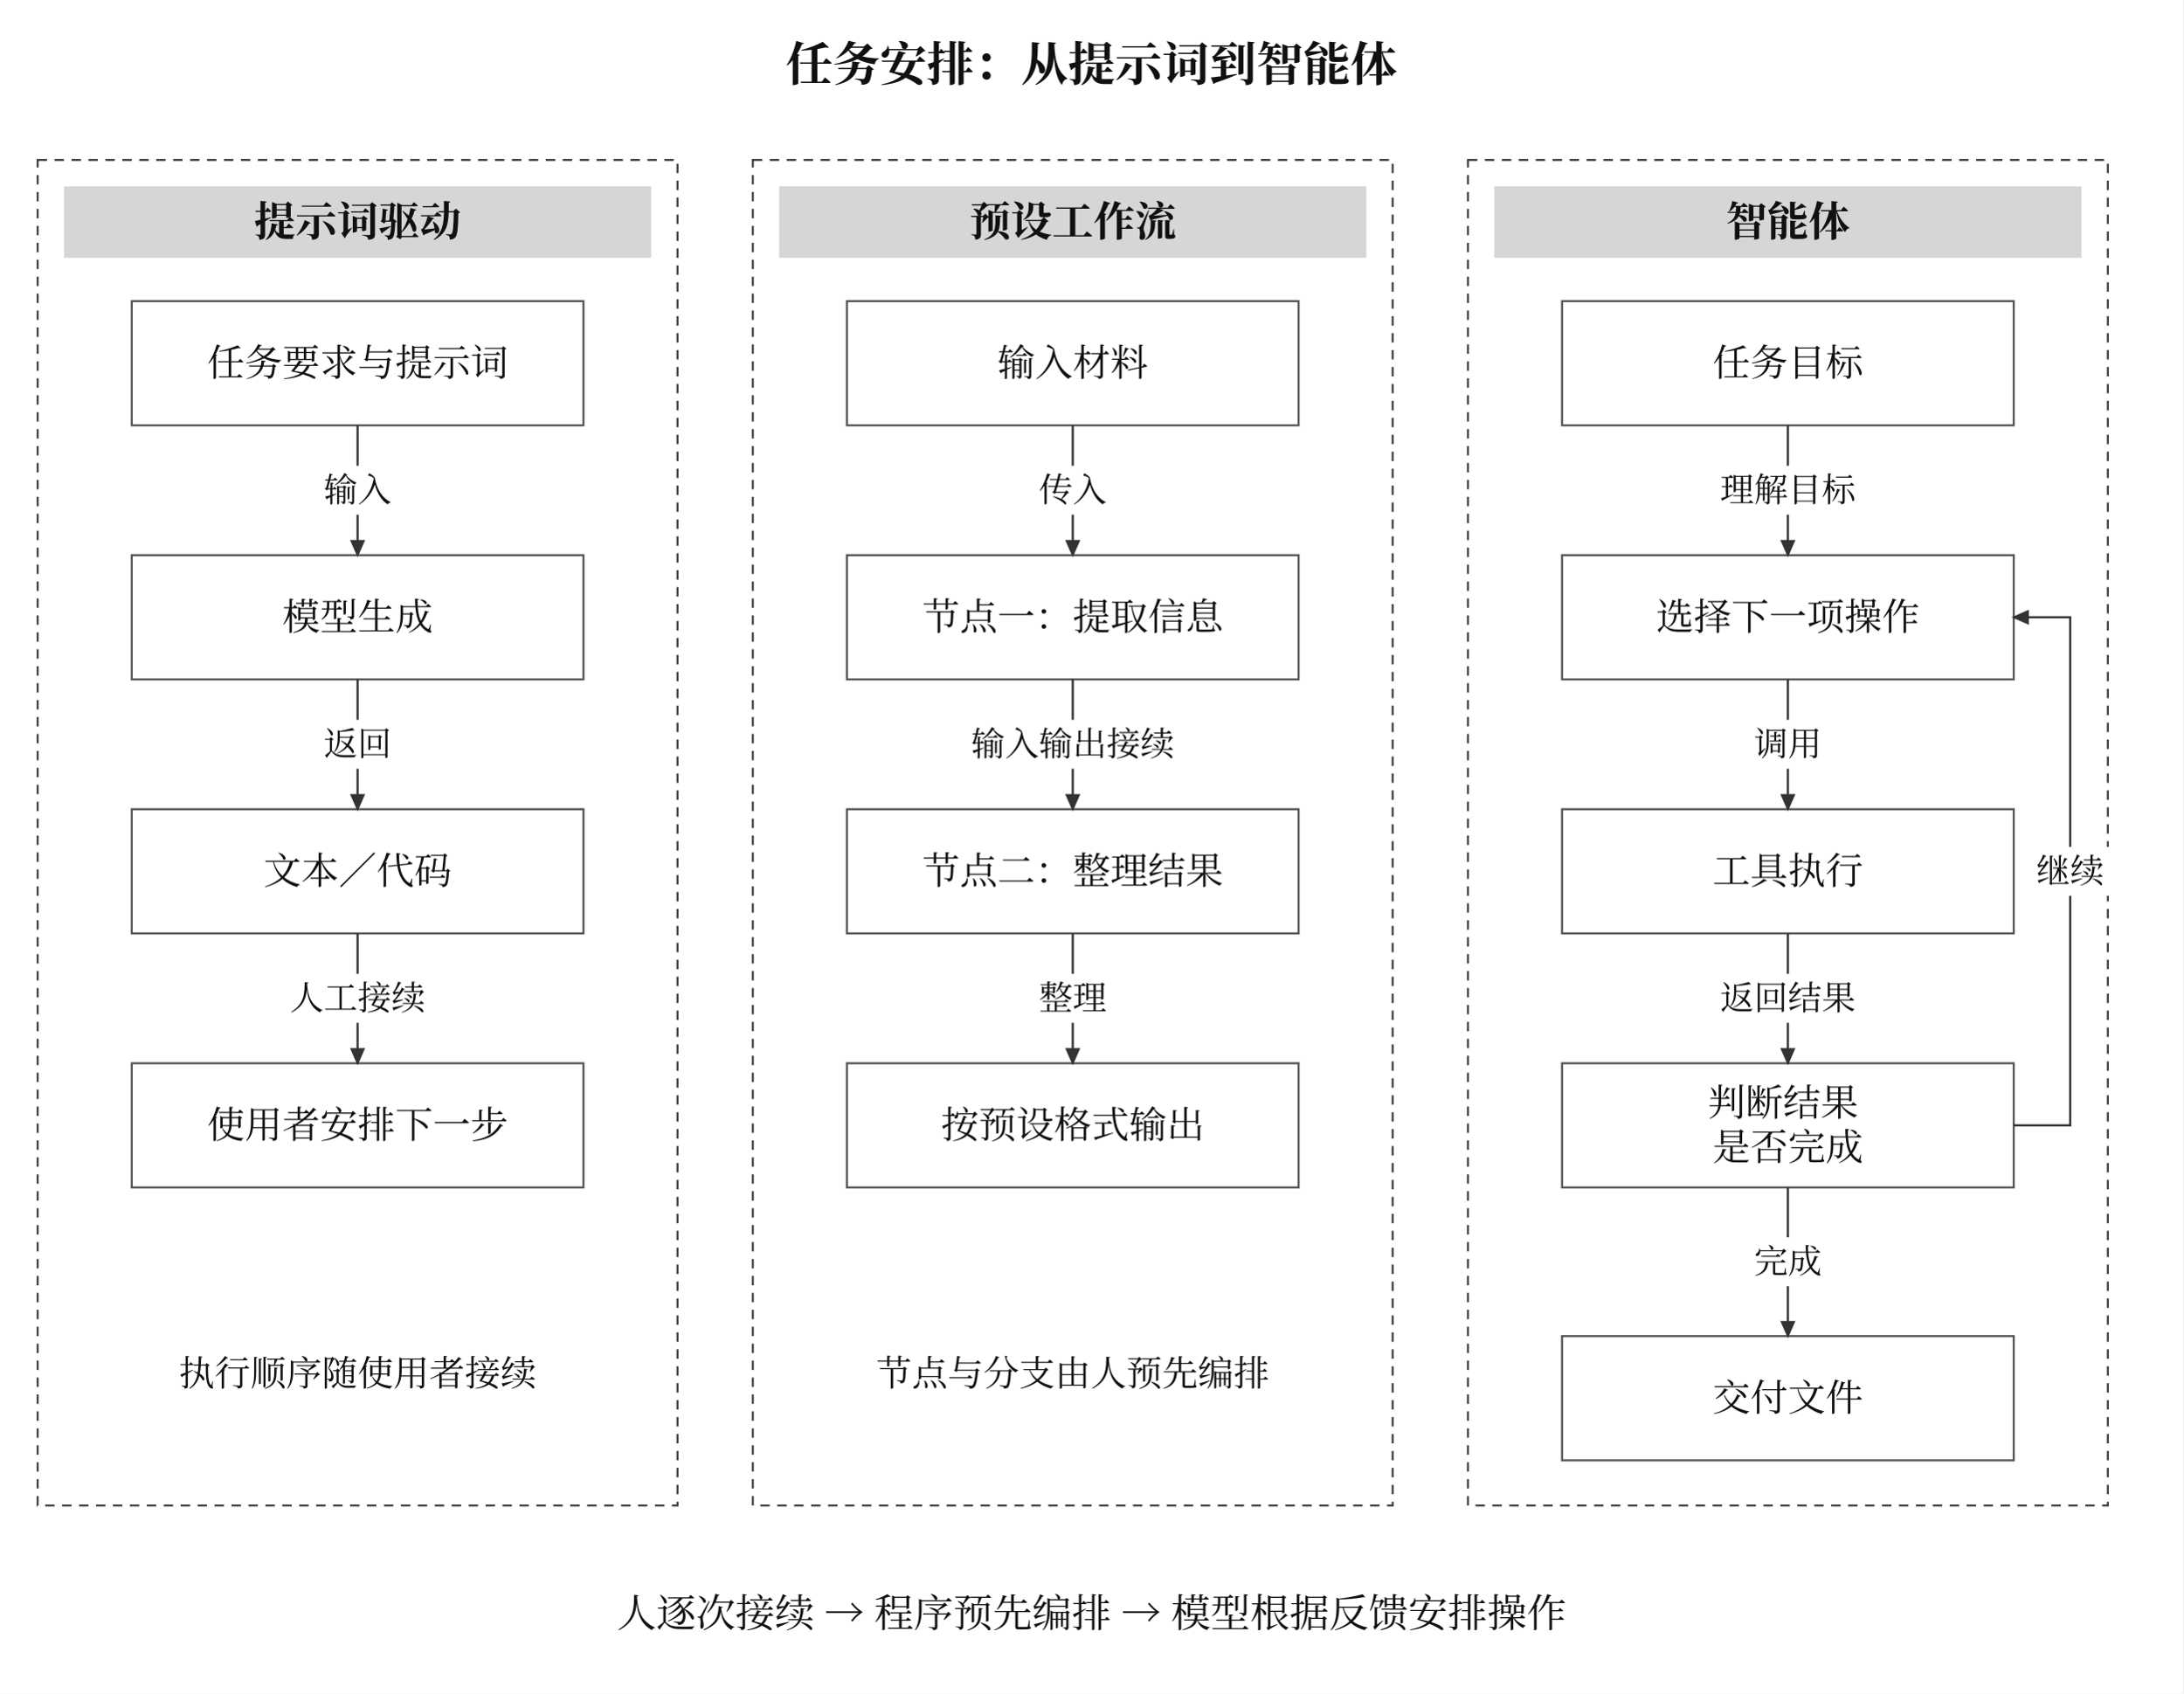
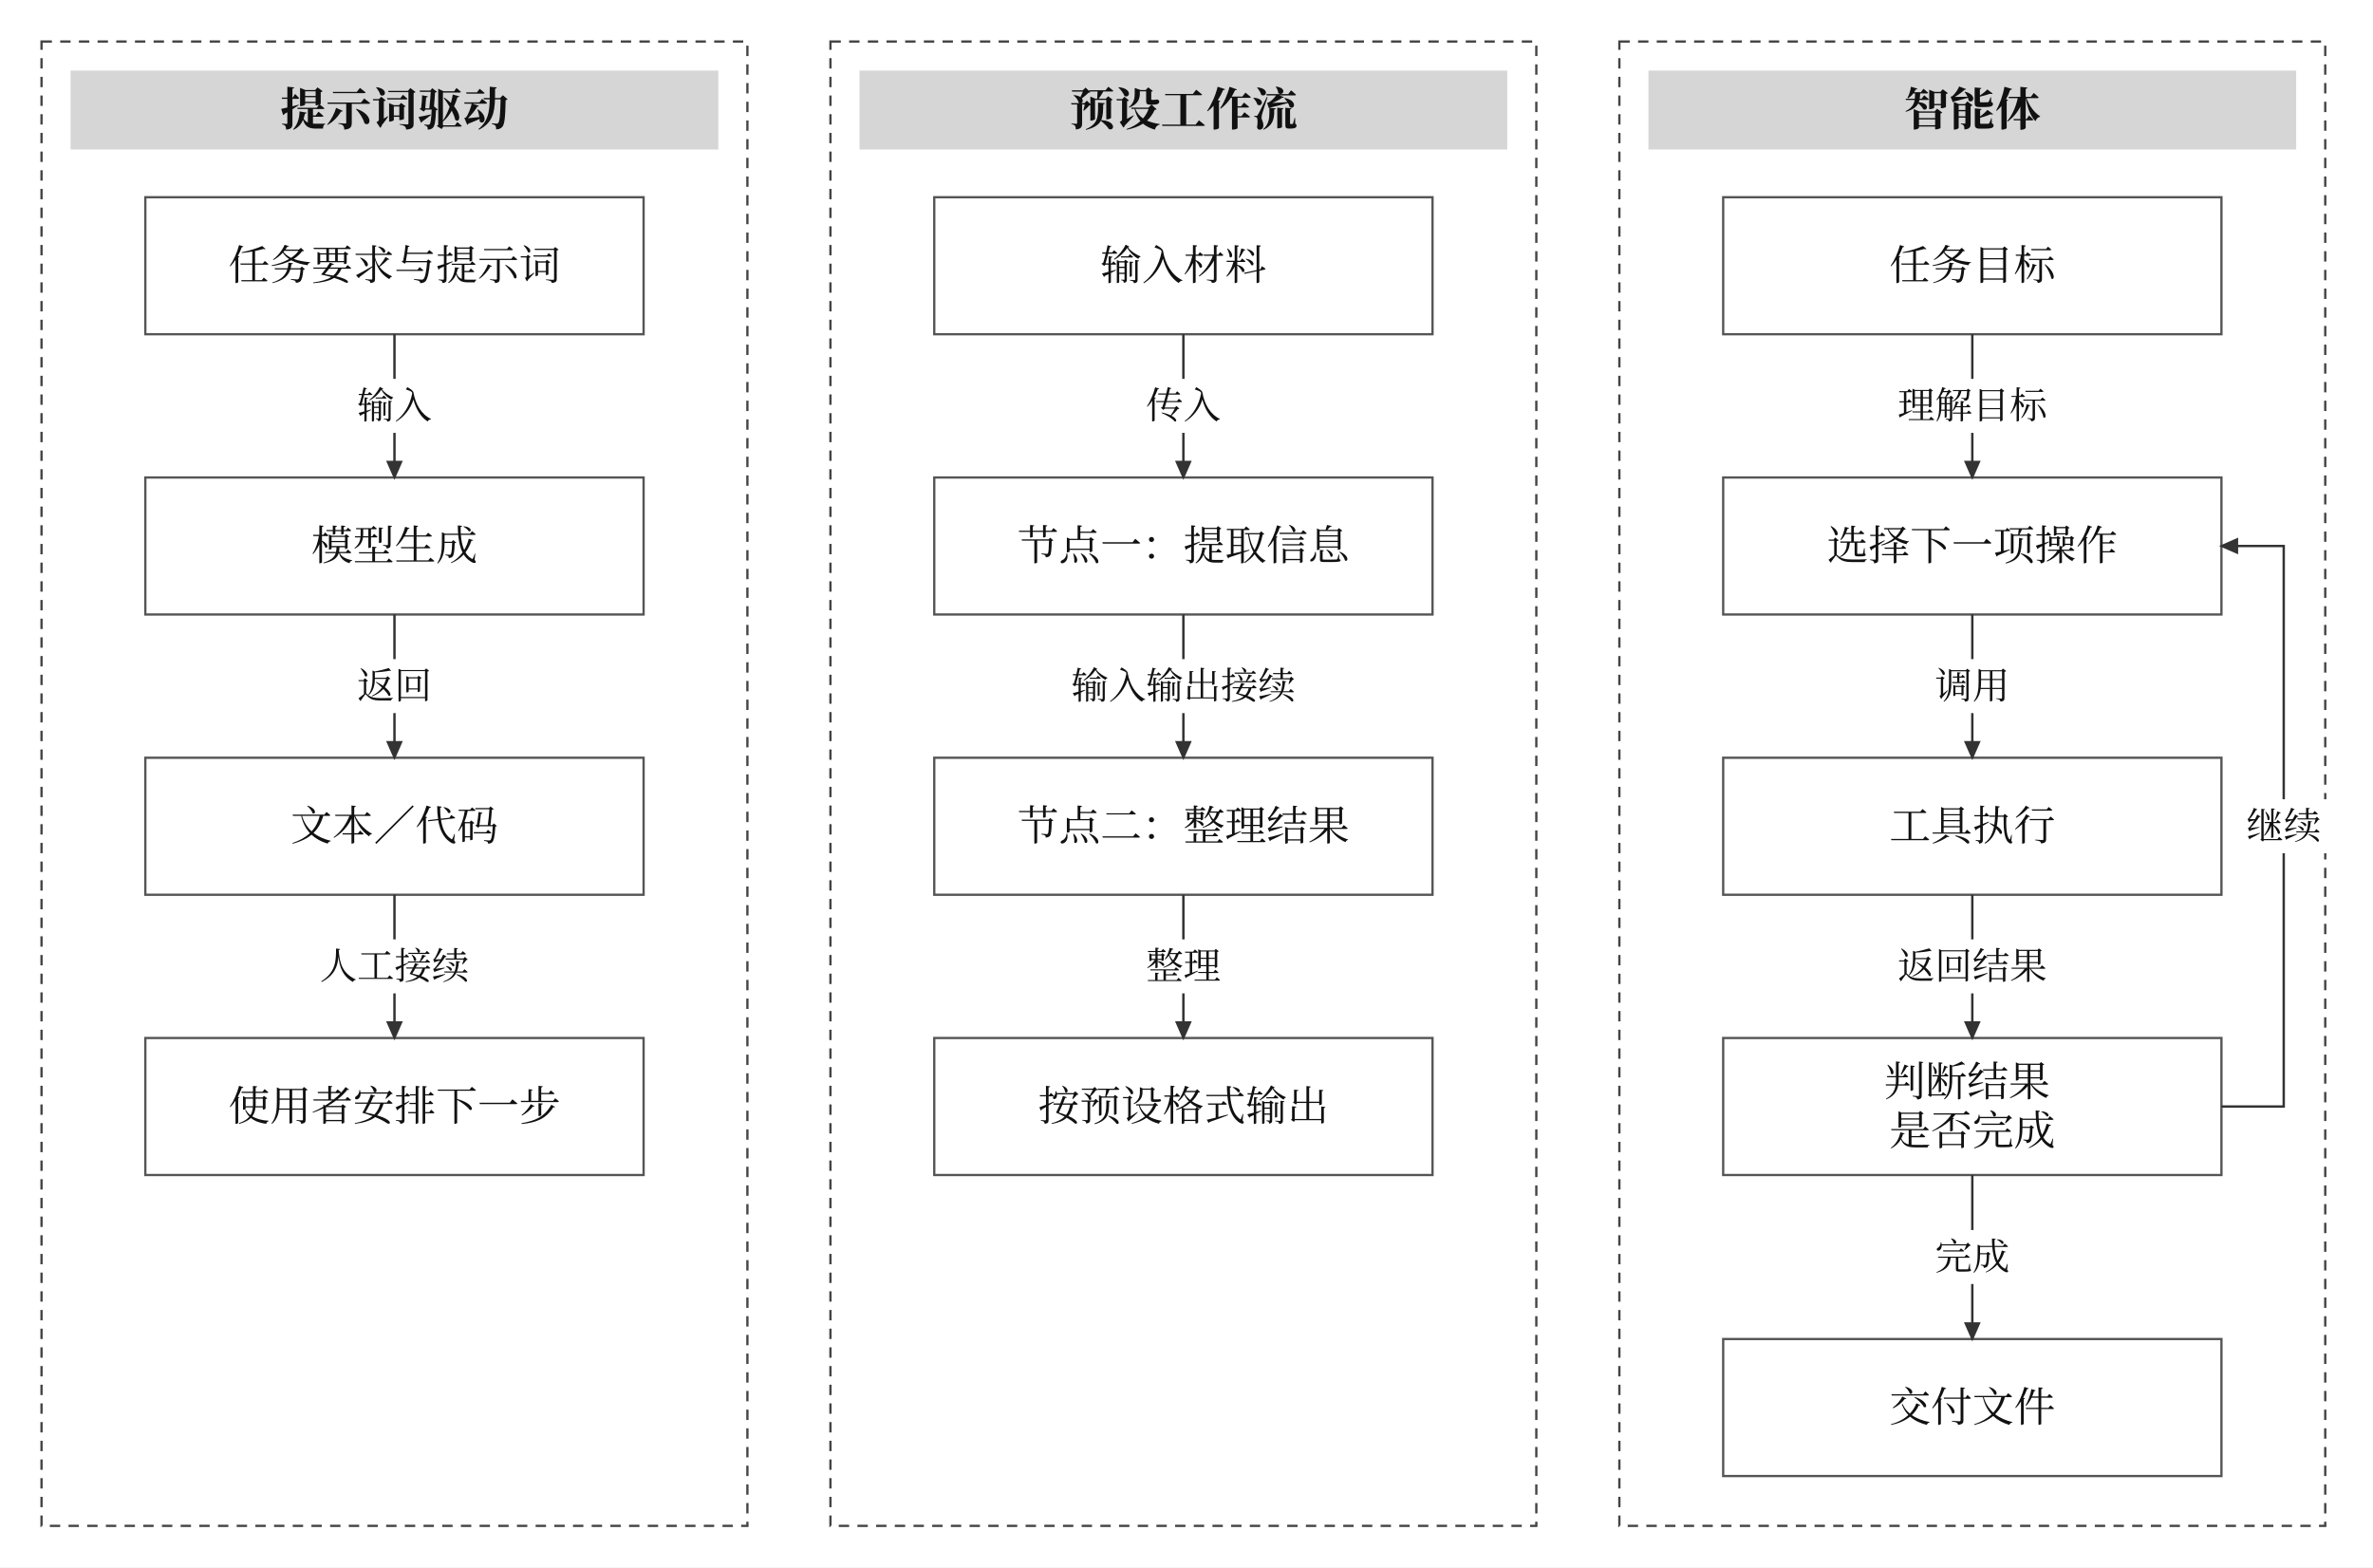
- <svg xmlns="http://www.w3.org/2000/svg" width="1160" height="900" viewBox="0 0 1160 900" style="background:#ffffff;color-scheme:light;">
-   <rect x="0" y="0" width="1160" height="900" fill="#ffffff" />
+ <svg xmlns="http://www.w3.org/2000/svg" width="1143" height="755" viewBox="0 65 1143 755" style="background:#ffffff;color-scheme:light;">
+   <rect x="0" y="65" width="1143" height="755" fill="#ffffff" />
  <defs>
    <marker id="arrow" viewBox="0 0 8 7" refX="7" refY="3.5" markerWidth="8" markerHeight="7" orient="auto">
      <path d="M 0 0 L 8 3.5 L 0 7 z" fill="#333333" />
    </marker>
  </defs>
-   <rect stroke-width="1.1" x="20.0" y="12.0" width="1120.0" height="45.0" fill="#ffffff" stroke="none" />
-   <text x="580.0" y="43.0" text-anchor="middle" font-family="SimSun, 'Songti SC', STSong, 'Noto Serif CJK SC', serif" font-size="25.0" fill="#111111" font-weight="bold">
-     <tspan x="580.0" y="43.0">任务安排：从提示词到智能体</tspan>
-   </text>
  <rect stroke-width="1.1" x="20.0" y="85.0" width="340.0" height="715.0" fill="none" stroke="#444444" stroke-dasharray="5 4" />
  <rect stroke-width="1.1" x="34.0" y="99.0" width="312.0" height="38.0" fill="#d6d6d6" stroke="none" />
  <text x="190.0" y="125.48" text-anchor="middle" font-family="SimSun, 'Songti SC', STSong, 'Noto Serif CJK SC', serif" font-size="22.0" fill="#111111" font-weight="bold">
    <tspan x="190.0" y="125.48">提示词驱动</tspan>
  </text>
  <rect stroke-width="1.1" x="400.0" y="85.0" width="340.0" height="715.0" fill="none" stroke="#444444" stroke-dasharray="5 4" />
  <rect stroke-width="1.1" x="414.0" y="99.0" width="312.0" height="38.0" fill="#d6d6d6" stroke="none" />
  <text x="570.0" y="125.48" text-anchor="middle" font-family="SimSun, 'Songti SC', STSong, 'Noto Serif CJK SC', serif" font-size="22.0" fill="#111111" font-weight="bold">
    <tspan x="570.0" y="125.48">预设工作流</tspan>
  </text>
  <rect stroke-width="1.1" x="780.0" y="85.0" width="340.0" height="715.0" fill="none" stroke="#444444" stroke-dasharray="5 4" />
  <rect stroke-width="1.1" x="794.0" y="99.0" width="312.0" height="38.0" fill="#d6d6d6" stroke="none" />
  <text x="950.0" y="125.48" text-anchor="middle" font-family="SimSun, 'Songti SC', STSong, 'Noto Serif CJK SC', serif" font-size="22.0" fill="#111111" font-weight="bold">
    <tspan x="950.0" y="125.48">智能体</tspan>
  </text>
  <rect stroke-width="1.1" x="70.0" y="160.0" width="240.0" height="66.0" fill="#ffffff" stroke="#555555" />
  <text x="190.0" y="199.8" text-anchor="middle" font-family="SimSun, 'Songti SC', STSong, 'Noto Serif CJK SC', serif" font-size="20.0" fill="#111111">
    <tspan x="190.0" y="199.8">任务要求与提示词</tspan>
  </text>
  <rect stroke-width="1.1" x="70.0" y="295.0" width="240.0" height="66.0" fill="#ffffff" stroke="#555555" />
  <text x="190.0" y="334.8" text-anchor="middle" font-family="SimSun, 'Songti SC', STSong, 'Noto Serif CJK SC', serif" font-size="20.0" fill="#111111">
    <tspan x="190.0" y="334.8">模型生成</tspan>
  </text>
  <rect stroke-width="1.1" x="70.0" y="430.0" width="240.0" height="66.0" fill="#ffffff" stroke="#555555" />
  <text x="190.0" y="469.8" text-anchor="middle" font-family="SimSun, 'Songti SC', STSong, 'Noto Serif CJK SC', serif" font-size="20.0" fill="#111111">
    <tspan x="190.0" y="469.8">文本／代码</tspan>
  </text>
  <rect stroke-width="1.1" x="70.0" y="565.0" width="240.0" height="66.0" fill="#ffffff" stroke="#555555" />
  <text x="190.0" y="604.8" text-anchor="middle" font-family="SimSun, 'Songti SC', STSong, 'Noto Serif CJK SC', serif" font-size="20.0" fill="#111111">
    <tspan x="190.0" y="604.8">使用者安排下一步</tspan>
  </text>
  <rect stroke-width="1.1" x="450.0" y="160.0" width="240.0" height="66.0" fill="#ffffff" stroke="#555555" />
  <text x="570.0" y="199.8" text-anchor="middle" font-family="SimSun, 'Songti SC', STSong, 'Noto Serif CJK SC', serif" font-size="20.0" fill="#111111">
    <tspan x="570.0" y="199.8">输入材料</tspan>
  </text>
  <rect stroke-width="1.1" x="450.0" y="295.0" width="240.0" height="66.0" fill="#ffffff" stroke="#555555" />
  <text x="570.0" y="334.8" text-anchor="middle" font-family="SimSun, 'Songti SC', STSong, 'Noto Serif CJK SC', serif" font-size="20.0" fill="#111111">
    <tspan x="570.0" y="334.8">节点一：提取信息</tspan>
  </text>
  <rect stroke-width="1.1" x="450.0" y="430.0" width="240.0" height="66.0" fill="#ffffff" stroke="#555555" />
  <text x="570.0" y="469.8" text-anchor="middle" font-family="SimSun, 'Songti SC', STSong, 'Noto Serif CJK SC', serif" font-size="20.0" fill="#111111">
    <tspan x="570.0" y="469.8">节点二：整理结果</tspan>
  </text>
  <rect stroke-width="1.1" x="450.0" y="565.0" width="240.0" height="66.0" fill="#ffffff" stroke="#555555" />
  <text x="570.0" y="604.8" text-anchor="middle" font-family="SimSun, 'Songti SC', STSong, 'Noto Serif CJK SC', serif" font-size="20.0" fill="#111111">
    <tspan x="570.0" y="604.8">按预设格式输出</tspan>
  </text>
  <rect stroke-width="1.1" x="830.0" y="160.0" width="240.0" height="66.0" fill="#ffffff" stroke="#555555" />
  <text x="950.0" y="199.8" text-anchor="middle" font-family="SimSun, 'Songti SC', STSong, 'Noto Serif CJK SC', serif" font-size="20.0" fill="#111111">
    <tspan x="950.0" y="199.8">任务目标</tspan>
  </text>
  <rect stroke-width="1.1" x="830.0" y="295.0" width="240.0" height="66.0" fill="#ffffff" stroke="#555555" />
  <text x="950.0" y="334.8" text-anchor="middle" font-family="SimSun, 'Songti SC', STSong, 'Noto Serif CJK SC', serif" font-size="20.0" fill="#111111">
    <tspan x="950.0" y="334.8">选择下一项操作</tspan>
  </text>
  <rect stroke-width="1.1" x="830.0" y="430.0" width="240.0" height="66.0" fill="#ffffff" stroke="#555555" />
  <text x="950.0" y="469.8" text-anchor="middle" font-family="SimSun, 'Songti SC', STSong, 'Noto Serif CJK SC', serif" font-size="20.0" fill="#111111">
    <tspan x="950.0" y="469.8">工具执行</tspan>
  </text>
  <rect stroke-width="1.1" x="830.0" y="565.0" width="240.0" height="66.0" fill="#ffffff" stroke="#555555" />
  <text x="950.0" y="593.0" text-anchor="middle" font-family="SimSun, 'Songti SC', STSong, 'Noto Serif CJK SC', serif" font-size="20.0" fill="#111111">
    <tspan x="950.0" y="593.0">判断结果</tspan>
    <tspan x="950.0" y="616.6">是否完成</tspan>
  </text>
  <rect stroke-width="1.1" x="830.0" y="710.0" width="240.0" height="66.0" fill="#ffffff" stroke="#555555" />
  <text x="950.0" y="749.8" text-anchor="middle" font-family="SimSun, 'Songti SC', STSong, 'Noto Serif CJK SC', serif" font-size="20.0" fill="#111111">
    <tspan x="950.0" y="749.8">交付文件</tspan>
  </text>
-   <rect stroke-width="1.1" x="45.0" y="700.0" width="290.0" height="60.0" fill="#ffffff" stroke="none" />
-   <text x="190.0" y="736.46" text-anchor="middle" font-family="SimSun, 'Songti SC', STSong, 'Noto Serif CJK SC', serif" font-size="19.0" fill="#111111">
-     <tspan x="190.0" y="736.46">执行顺序随使用者接续</tspan>
-   </text>
-   <rect stroke-width="1.1" x="425.0" y="700.0" width="290.0" height="60.0" fill="#ffffff" stroke="none" />
-   <text x="570.0" y="736.46" text-anchor="middle" font-family="SimSun, 'Songti SC', STSong, 'Noto Serif CJK SC', serif" font-size="19.0" fill="#111111">
-     <tspan x="570.0" y="736.46">节点与分支由人预先编排</tspan>
-   </text>
-   <rect stroke-width="1.1" x="30.0" y="835.0" width="1100.0" height="45.0" fill="#ffffff" stroke="none" />
-   <text x="580.0" y="864.64" text-anchor="middle" font-family="SimSun, 'Songti SC', STSong, 'Noto Serif CJK SC', serif" font-size="21.0" fill="#111111">
-     <tspan x="580.0" y="864.64">人逐次接续  →  程序预先编排  →  模型根据反馈安排操作</tspan>
-   </text>
  <polyline stroke-width="1.15" marker-end="url(#arrow)" points="190.0,226.0 190.0,295.0" fill="none" stroke="#333333" />
  <rect x="167.0" y="247.5" width="46" height="26" fill="#ffffff" />
  <text x="190.0" y="266.62" text-anchor="middle" font-family="SimSun, 'Songti SC', STSong, 'Noto Serif CJK SC', serif" font-size="18" fill="#111111">
    <tspan x="190.0" y="266.62">输入</tspan>
  </text>
  <polyline stroke-width="1.15" marker-end="url(#arrow)" points="190.0,361.0 190.0,430.0" fill="none" stroke="#333333" />
  <rect x="167.0" y="382.5" width="46" height="26" fill="#ffffff" />
  <text x="190.0" y="401.62" text-anchor="middle" font-family="SimSun, 'Songti SC', STSong, 'Noto Serif CJK SC', serif" font-size="18" fill="#111111">
    <tspan x="190.0" y="401.62">返回</tspan>
  </text>
  <polyline stroke-width="1.15" marker-end="url(#arrow)" points="190.0,496.0 190.0,565.0" fill="none" stroke="#333333" />
  <rect x="149.0" y="517.5" width="82" height="26" fill="#ffffff" />
  <text x="190.0" y="536.62" text-anchor="middle" font-family="SimSun, 'Songti SC', STSong, 'Noto Serif CJK SC', serif" font-size="18" fill="#111111">
    <tspan x="190.0" y="536.62">人工接续</tspan>
  </text>
  <polyline stroke-width="1.15" marker-end="url(#arrow)" points="570.0,226.0 570.0,295.0" fill="none" stroke="#333333" />
  <rect x="547.0" y="247.5" width="46" height="26" fill="#ffffff" />
  <text x="570.0" y="266.62" text-anchor="middle" font-family="SimSun, 'Songti SC', STSong, 'Noto Serif CJK SC', serif" font-size="18" fill="#111111">
    <tspan x="570.0" y="266.62">传入</tspan>
  </text>
  <polyline stroke-width="1.15" marker-end="url(#arrow)" points="570.0,361.0 570.0,430.0" fill="none" stroke="#333333" />
  <rect x="511.0" y="382.5" width="118" height="26" fill="#ffffff" />
  <text x="570.0" y="401.62" text-anchor="middle" font-family="SimSun, 'Songti SC', STSong, 'Noto Serif CJK SC', serif" font-size="18" fill="#111111">
    <tspan x="570.0" y="401.62">输入输出接续</tspan>
  </text>
  <polyline stroke-width="1.15" marker-end="url(#arrow)" points="570.0,496.0 570.0,565.0" fill="none" stroke="#333333" />
  <rect x="547.0" y="517.5" width="46" height="26" fill="#ffffff" />
  <text x="570.0" y="536.62" text-anchor="middle" font-family="SimSun, 'Songti SC', STSong, 'Noto Serif CJK SC', serif" font-size="18" fill="#111111">
    <tspan x="570.0" y="536.62">整理</tspan>
  </text>
  <polyline stroke-width="1.15" marker-end="url(#arrow)" points="950.0,226.0 950.0,295.0" fill="none" stroke="#333333" />
  <rect x="909.0" y="247.5" width="82" height="26" fill="#ffffff" />
  <text x="950.0" y="266.62" text-anchor="middle" font-family="SimSun, 'Songti SC', STSong, 'Noto Serif CJK SC', serif" font-size="18" fill="#111111">
    <tspan x="950.0" y="266.62">理解目标</tspan>
  </text>
  <polyline stroke-width="1.15" marker-end="url(#arrow)" points="950.0,361.0 950.0,430.0" fill="none" stroke="#333333" />
  <rect x="927.0" y="382.5" width="46" height="26" fill="#ffffff" />
  <text x="950.0" y="401.62" text-anchor="middle" font-family="SimSun, 'Songti SC', STSong, 'Noto Serif CJK SC', serif" font-size="18" fill="#111111">
    <tspan x="950.0" y="401.62">调用</tspan>
  </text>
  <polyline stroke-width="1.15" marker-end="url(#arrow)" points="950.0,496.0 950.0,565.0" fill="none" stroke="#333333" />
  <rect x="909.0" y="517.5" width="82" height="26" fill="#ffffff" />
  <text x="950.0" y="536.62" text-anchor="middle" font-family="SimSun, 'Songti SC', STSong, 'Noto Serif CJK SC', serif" font-size="18" fill="#111111">
    <tspan x="950.0" y="536.62">返回结果</tspan>
  </text>
  <polyline stroke-width="1.15" marker-end="url(#arrow)" points="950.0,631.0 950.0,710.0" fill="none" stroke="#333333" />
  <rect x="927.0" y="657.5" width="46" height="26" fill="#ffffff" />
  <text x="950.0" y="676.62" text-anchor="middle" font-family="SimSun, 'Songti SC', STSong, 'Noto Serif CJK SC', serif" font-size="18" fill="#111111">
    <tspan x="950.0" y="676.62">完成</tspan>
  </text>
  <polyline stroke-width="1.15" marker-end="url(#arrow)" points="1070.0,598.0 1100.0,598.0 1100.0,328.0 1070.0,328.0" fill="none" stroke="#333333" />
  <rect x="1077.0" y="450.0" width="46" height="26" fill="#ffffff" />
  <text x="1100.0" y="469.12" text-anchor="middle" font-family="SimSun, 'Songti SC', STSong, 'Noto Serif CJK SC', serif" font-size="18" fill="#111111">
    <tspan x="1100.0" y="469.12">继续</tspan>
  </text>
</svg>
